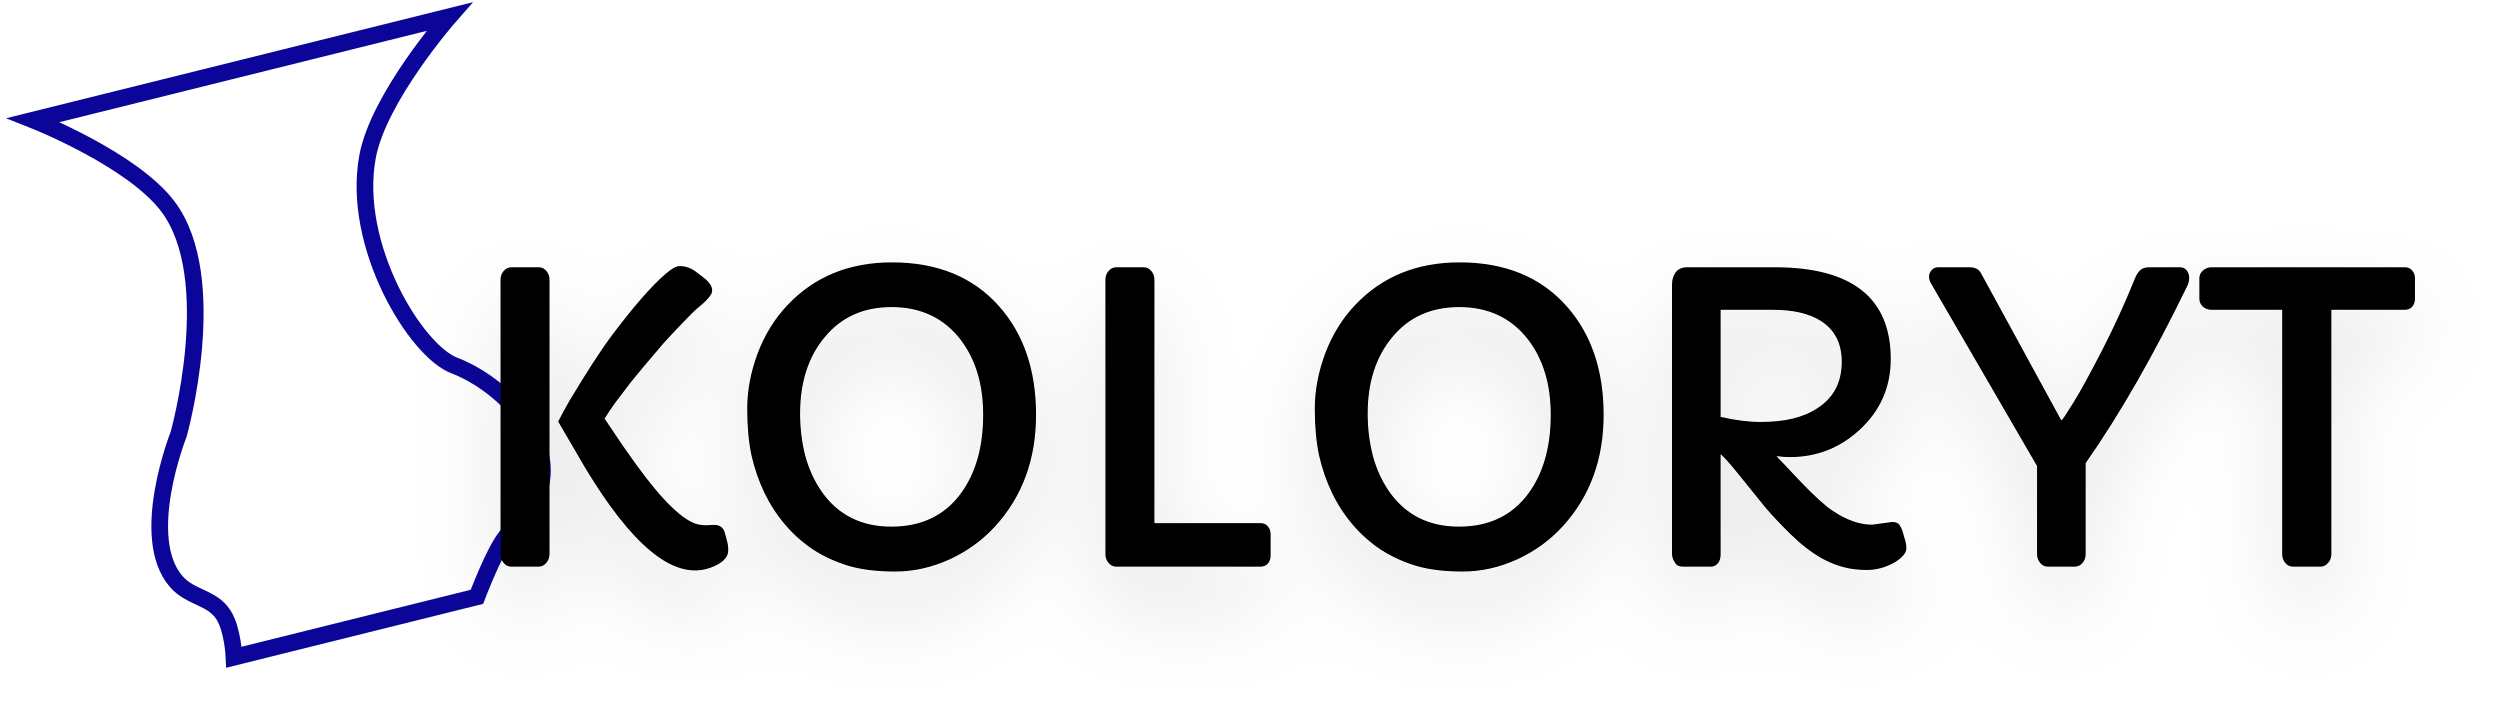
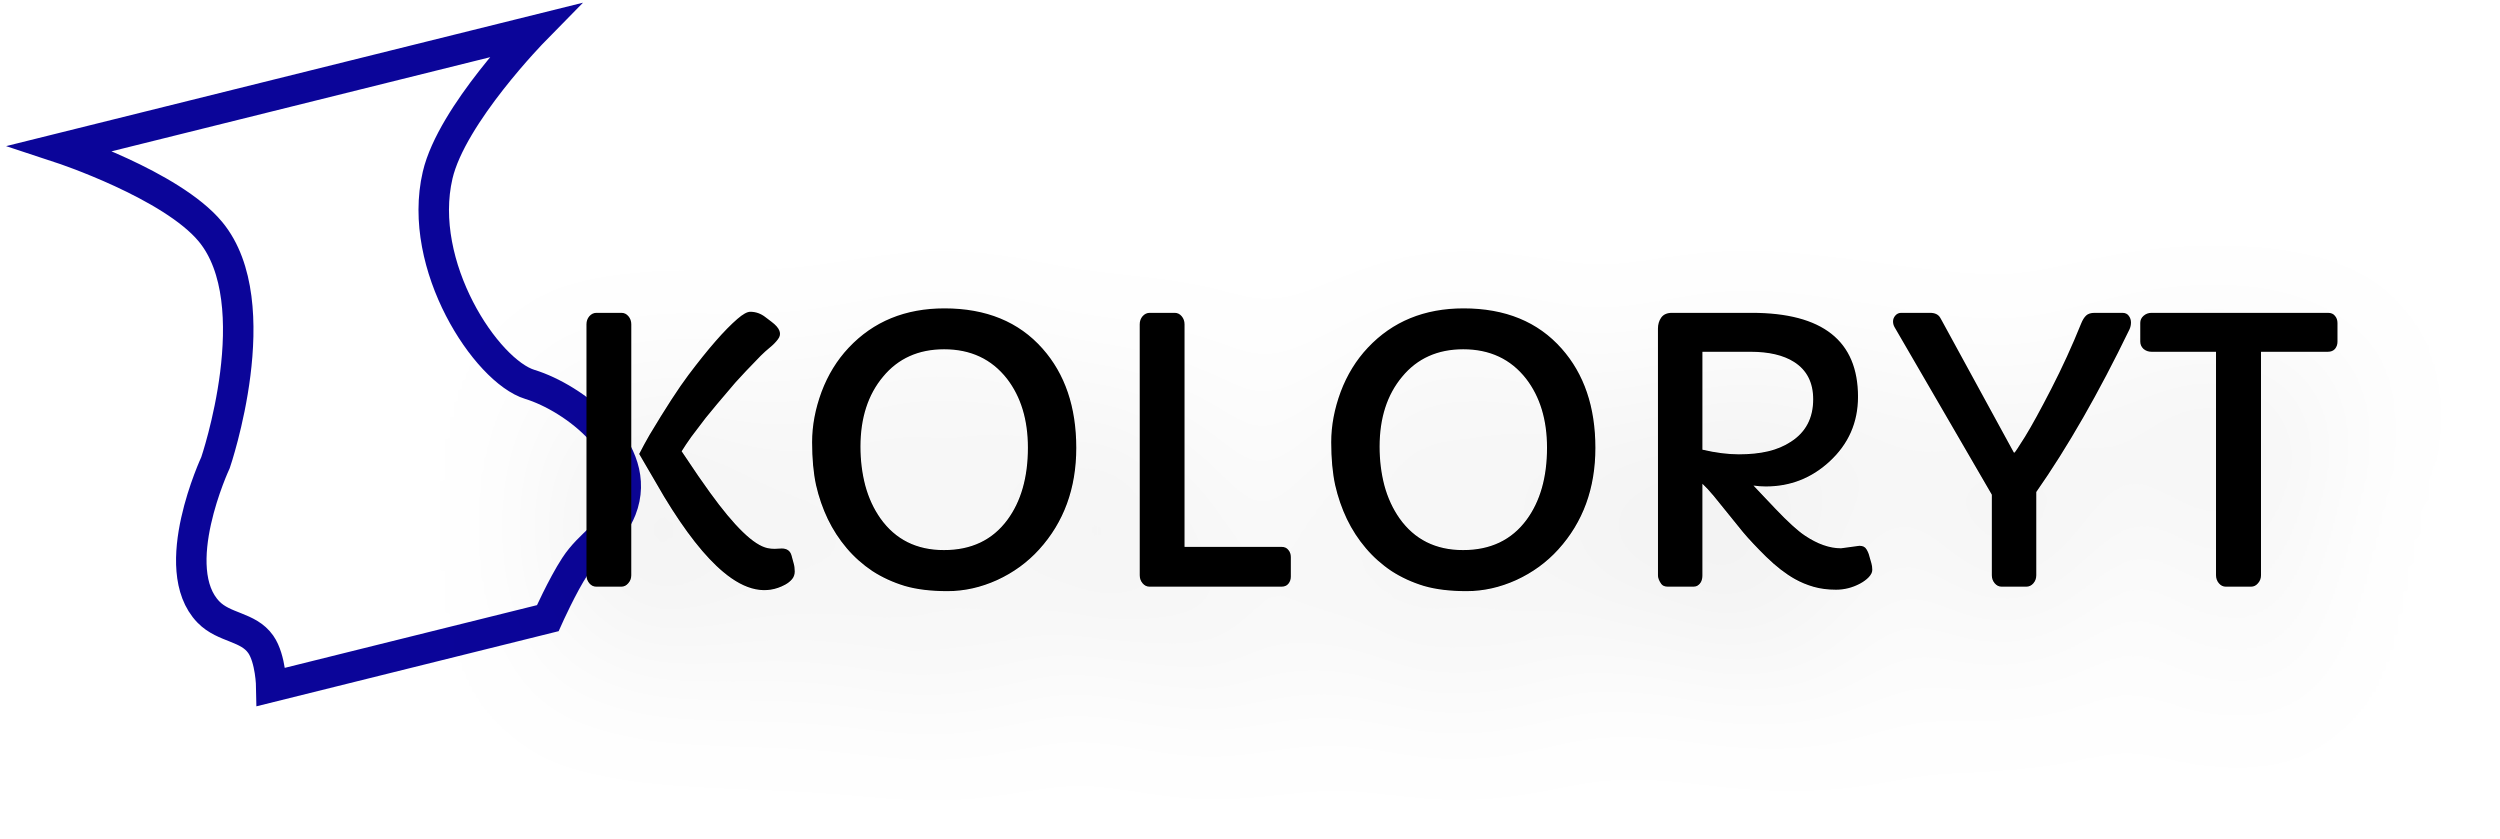
- <svg xmlns="http://www.w3.org/2000/svg" width="300" height="85" viewBox="0 0 300 85" fill="none">
-   <path d="M44.102 18.816C45.409 11.696 53.913 2 53.913 2L4 14.409C4 14.409 15.848 19.078 20.144 24.772C26.693 33.453 21.433 52.126 21.433 52.126C21.433 52.126 16.516 64.5 21.164 69.804C22.886 71.768 25.426 71.627 26.819 73.789C27.942 75.533 28.081 78.867 28.081 78.867L57.23 71.62C57.23 71.62 58.657 67.843 59.961 65.549C61.495 62.85 63.752 61.845 64.688 58.983C66.95 52.069 59.241 45.601 54.575 43.886C49.909 42.171 42.145 29.477 44.102 18.816Z" stroke="#0B0599" stroke-width="2" />
-   <g filter="url(#filter0_d_701_434)">
-     <path d="M84.742 63.031L85.68 62.984C86.367 62.984 86.797 63.289 86.969 63.898C87.062 64.258 87.156 64.602 87.25 64.93C87.344 65.242 87.391 65.602 87.391 66.008C87.391 66.398 87.273 66.734 87.039 67.016C86.805 67.297 86.5 67.539 86.125 67.742C83.641 69.086 80.938 68.531 78.016 66.078C75.625 64.094 73.039 60.805 70.258 56.211L66.977 50.586C67.367 49.82 67.812 49 68.312 48.125C70.438 44.578 72.141 41.953 73.422 40.25C76.031 36.781 78.18 34.32 79.867 32.867C80.586 32.242 81.148 31.93 81.555 31.93C82.289 31.93 82.961 32.172 83.57 32.656L84.344 33.242C85.453 34.07 85.734 34.836 85.188 35.539C84.906 35.914 84.555 36.273 84.133 36.617C83.711 36.961 83.312 37.32 82.938 37.695C81.5 39.164 80.391 40.336 79.609 41.211C77.734 43.398 76.43 44.953 75.695 45.875L73.844 48.312C73.328 49.031 72.898 49.672 72.555 50.234L74.734 53.469L76.258 55.625C79.508 60.125 82.031 62.562 83.828 62.938C84.125 63 84.43 63.031 84.742 63.031ZM60.062 33.57C60.062 33.164 60.188 32.812 60.438 32.516C60.703 32.219 61.016 32.07 61.375 32.07H64.656C65.016 32.07 65.32 32.219 65.57 32.516C65.82 32.812 65.945 33.164 65.945 33.57V66.5C65.945 66.906 65.812 67.258 65.547 67.555C65.297 67.852 64.992 68 64.633 68H61.352C60.992 68 60.688 67.852 60.438 67.555C60.188 67.258 60.062 66.906 60.062 66.5V33.57ZM91.727 59.141C91.055 57.734 90.539 56.242 90.18 54.664C89.836 53.07 89.664 51.195 89.664 49.039C89.664 46.867 90.078 44.664 90.906 42.43C91.75 40.195 92.938 38.266 94.469 36.641C97.703 33.203 101.891 31.484 107.031 31.484C112.5 31.484 116.789 33.242 119.898 36.758C122.852 40.086 124.328 44.43 124.328 49.789C124.328 55.102 122.703 59.547 119.453 63.125C117.922 64.812 116.086 66.148 113.945 67.133C111.805 68.102 109.633 68.586 107.43 68.586C105.242 68.586 103.375 68.359 101.828 67.906C100.281 67.438 98.867 66.789 97.586 65.961C96.32 65.117 95.195 64.117 94.211 62.961C93.227 61.805 92.398 60.531 91.727 59.141ZM96.016 49.625C96.016 51.422 96.227 53.125 96.648 54.734C97.086 56.344 97.75 57.781 98.641 59.047C100.609 61.812 103.383 63.195 106.961 63.195C110.555 63.195 113.328 61.875 115.281 59.234C117.078 56.797 117.977 53.641 117.977 49.766C117.977 46.109 117.062 43.094 115.234 40.719C113.219 38.141 110.469 36.852 106.984 36.852C103.625 36.852 100.953 38.055 98.969 40.461C97 42.82 96.016 45.875 96.016 49.625ZM132.648 33.57C132.648 33.164 132.773 32.812 133.023 32.516C133.289 32.219 133.602 32.07 133.961 32.07H137.242C137.602 32.07 137.906 32.219 138.156 32.516C138.406 32.812 138.531 33.164 138.531 33.57V62.773H151.234C151.641 62.773 151.945 62.906 152.148 63.172C152.367 63.422 152.477 63.734 152.477 64.109V66.688C152.477 67.047 152.367 67.359 152.148 67.625C151.945 67.875 151.641 68 151.234 68H133.938C133.578 68 133.273 67.852 133.023 67.555C132.773 67.258 132.648 66.906 132.648 66.5V33.57ZM159.836 59.141C159.164 57.734 158.648 56.242 158.289 54.664C157.945 53.07 157.773 51.195 157.773 49.039C157.773 46.867 158.188 44.664 159.016 42.43C159.859 40.195 161.047 38.266 162.578 36.641C165.812 33.203 170 31.484 175.141 31.484C180.609 31.484 184.898 33.242 188.008 36.758C190.961 40.086 192.438 44.43 192.438 49.789C192.438 55.102 190.812 59.547 187.562 63.125C186.031 64.812 184.195 66.148 182.055 67.133C179.914 68.102 177.742 68.586 175.539 68.586C173.352 68.586 171.484 68.359 169.938 67.906C168.391 67.438 166.977 66.789 165.695 65.961C164.43 65.117 163.305 64.117 162.32 62.961C161.336 61.805 160.508 60.531 159.836 59.141ZM164.125 49.625C164.125 51.422 164.336 53.125 164.758 54.734C165.195 56.344 165.859 57.781 166.75 59.047C168.719 61.812 171.492 63.195 175.07 63.195C178.664 63.195 181.438 61.875 183.391 59.234C185.188 56.797 186.086 53.641 186.086 49.766C186.086 46.109 185.172 43.094 183.344 40.719C181.328 38.141 178.578 36.852 175.094 36.852C171.734 36.852 169.062 38.055 167.078 40.461C165.109 42.82 164.125 45.875 164.125 49.625ZM224.664 62.961L227.078 62.633C227.516 62.633 227.82 62.781 227.992 63.078C228.18 63.375 228.312 63.695 228.391 64.039C228.484 64.367 228.57 64.664 228.648 64.93C228.727 65.195 228.766 65.484 228.766 65.797C228.766 66.109 228.609 66.43 228.297 66.758C228 67.07 227.617 67.352 227.148 67.602C226.148 68.133 225.102 68.398 224.008 68.398C222.93 68.398 221.953 68.273 221.078 68.023C220.203 67.773 219.375 67.43 218.594 66.992C217.375 66.305 216.125 65.336 214.844 64.086C213.578 62.836 212.57 61.766 211.82 60.875L207.953 56.094C207.406 55.438 206.914 54.906 206.477 54.5V66.523C206.477 67.148 206.266 67.594 205.844 67.859C205.688 67.953 205.508 68 205.305 68H201.953C201.531 68 201.234 67.875 201.062 67.625C200.781 67.219 200.641 66.852 200.641 66.523V34.133C200.641 33.586 200.781 33.109 201.062 32.703C201.359 32.281 201.836 32.07 202.492 32.07H212.945C222.242 32.07 226.891 35.742 226.891 43.086C226.891 46.461 225.641 49.297 223.141 51.594C220.781 53.766 218 54.852 214.797 54.852C214.234 54.852 213.695 54.812 213.18 54.734L216.062 57.781C217.719 59.516 219.008 60.688 219.93 61.297C221.586 62.406 223.164 62.961 224.664 62.961ZM206.477 50.023C208.242 50.43 209.836 50.633 211.258 50.633C212.695 50.633 213.977 50.5 215.102 50.234C216.227 49.969 217.227 49.547 218.102 48.969C220.039 47.719 221.008 45.867 221.008 43.414C221.008 41.211 220.172 39.578 218.5 38.516C217.094 37.625 215.188 37.18 212.781 37.18H206.477V50.023ZM244.445 55.93L231.695 33.969C231.555 33.734 231.484 33.477 231.484 33.195C231.484 32.914 231.586 32.656 231.789 32.422C231.992 32.188 232.25 32.07 232.562 32.07H236.336C236.977 32.07 237.422 32.281 237.672 32.703C237.734 32.828 237.805 32.953 237.883 33.078L247.234 50.211C247.297 50.352 247.352 50.422 247.398 50.422C247.461 50.422 247.93 49.719 248.805 48.312C249.68 46.891 250.828 44.797 252.25 42.031C253.672 39.266 254.977 36.414 256.164 33.477C256.352 33.008 256.57 32.656 256.82 32.422C257.07 32.188 257.445 32.07 257.945 32.07H261.578C261.953 32.07 262.234 32.203 262.422 32.469C262.609 32.719 262.703 33.008 262.703 33.336C262.703 33.648 262.641 33.945 262.516 34.227C258.469 42.586 254.391 49.703 250.281 55.578V66.5C250.281 66.922 250.148 67.281 249.883 67.578C249.633 67.859 249.328 68 248.969 68H245.734C245.375 68 245.07 67.852 244.82 67.555C244.57 67.258 244.445 66.906 244.445 66.5V55.93ZM273.859 37.18H265.398C264.992 37.18 264.641 37.055 264.344 36.805C264.062 36.539 263.922 36.219 263.922 35.844V33.383C263.922 33.023 264.062 32.719 264.344 32.469C264.641 32.203 264.992 32.07 265.398 32.07H288.555C288.961 32.07 289.266 32.203 289.469 32.469C289.688 32.719 289.797 33.031 289.797 33.406V35.867C289.797 36.227 289.688 36.539 289.469 36.805C289.25 37.055 288.938 37.18 288.531 37.18H279.766V66.5C279.766 66.906 279.633 67.258 279.367 67.555C279.117 67.852 278.812 68 278.453 68H275.148C274.789 68 274.484 67.852 274.234 67.555C273.984 67.258 273.859 66.906 273.859 66.5V37.18Z" fill="black" />
+ <svg xmlns="http://www.w3.org/2000/svg" width="164" height="55" viewBox="0 0 164 55" fill="none">
+   <path d="M28.709 11.49C29.636 7.52 35.054 2 35.054 2L4 9.721C4 9.721 11.243 12.11 13.803 15.196C17.704 19.9 14.139 30.344 14.139 30.344C14.139 30.344 10.893 37.289 13.676 40.152C14.707 41.212 16.279 41.091 17.104 42.267C17.768 43.215 17.798 45.061 17.798 45.061L35.934 40.552C35.934 40.552 36.88 38.434 37.724 37.14C38.717 35.618 40.129 35.022 40.755 33.419C42.269 29.547 37.614 26.09 34.759 25.217C31.904 24.345 27.32 17.435 28.709 11.49Z" stroke="#0B0599" stroke-width="2" />
+   <g filter="url(#filter0_d_477_1238)">
+     <path d="M50.812 36.002L51.28 35.979C51.624 35.979 51.839 36.131 51.925 36.436C51.972 36.616 52.019 36.788 52.065 36.952C52.112 37.108 52.136 37.288 52.136 37.491C52.136 37.686 52.077 37.854 51.96 37.995C51.843 38.135 51.69 38.256 51.503 38.358C50.261 39.03 48.909 38.752 47.448 37.526C46.253 36.534 44.96 34.889 43.569 32.592L41.929 29.78C42.124 29.397 42.347 28.987 42.597 28.549C43.659 26.776 44.511 25.463 45.151 24.612C46.456 22.877 47.53 21.647 48.374 20.92C48.733 20.608 49.015 20.452 49.218 20.452C49.585 20.452 49.921 20.573 50.226 20.815L50.612 21.108C51.167 21.522 51.308 21.905 51.034 22.256C50.894 22.444 50.718 22.623 50.507 22.795C50.296 22.967 50.097 23.147 49.909 23.334C49.19 24.069 48.636 24.655 48.245 25.092C47.308 26.186 46.655 26.963 46.288 27.424L45.362 28.643C45.105 29.002 44.89 29.323 44.718 29.604L45.808 31.221L46.569 32.299C48.194 34.549 49.456 35.768 50.355 35.956C50.503 35.987 50.655 36.002 50.812 36.002ZM38.472 21.272C38.472 21.069 38.534 20.893 38.659 20.745C38.792 20.596 38.948 20.522 39.128 20.522H40.769C40.948 20.522 41.101 20.596 41.226 20.745C41.351 20.893 41.413 21.069 41.413 21.272V37.737C41.413 37.94 41.347 38.116 41.214 38.264C41.089 38.413 40.937 38.487 40.757 38.487H39.116C38.937 38.487 38.784 38.413 38.659 38.264C38.534 38.116 38.472 37.94 38.472 37.737V21.272ZM54.304 34.057C53.968 33.354 53.71 32.608 53.53 31.819C53.358 31.022 53.273 30.084 53.273 29.006C53.273 27.92 53.48 26.819 53.894 25.702C54.315 24.584 54.909 23.62 55.675 22.807C57.292 21.088 59.386 20.229 61.956 20.229C64.69 20.229 66.835 21.108 68.39 22.866C69.866 24.53 70.605 26.702 70.605 29.381C70.605 32.038 69.792 34.26 68.167 36.049C67.401 36.893 66.483 37.561 65.413 38.053C64.343 38.538 63.257 38.78 62.155 38.78C61.062 38.78 60.128 38.666 59.355 38.44C58.581 38.206 57.874 37.881 57.233 37.467C56.601 37.045 56.038 36.545 55.546 35.967C55.054 35.389 54.64 34.752 54.304 34.057ZM56.448 29.299C56.448 30.198 56.554 31.049 56.765 31.854C56.983 32.659 57.315 33.377 57.761 34.01C58.745 35.393 60.132 36.084 61.921 36.084C63.718 36.084 65.105 35.424 66.081 34.104C66.98 32.885 67.429 31.307 67.429 29.37C67.429 27.541 66.972 26.034 66.058 24.846C65.05 23.557 63.675 22.913 61.933 22.913C60.253 22.913 58.917 23.514 57.925 24.717C56.94 25.897 56.448 27.424 56.448 29.299ZM74.765 21.272C74.765 21.069 74.827 20.893 74.952 20.745C75.085 20.596 75.241 20.522 75.421 20.522H77.061C77.241 20.522 77.394 20.596 77.519 20.745C77.644 20.893 77.706 21.069 77.706 21.272V35.873H84.058C84.261 35.873 84.413 35.94 84.515 36.073C84.624 36.198 84.679 36.354 84.679 36.541V37.831C84.679 38.01 84.624 38.166 84.515 38.299C84.413 38.424 84.261 38.487 84.058 38.487H75.409C75.23 38.487 75.077 38.413 74.952 38.264C74.827 38.116 74.765 37.94 74.765 37.737V21.272ZM88.358 34.057C88.022 33.354 87.765 32.608 87.585 31.819C87.413 31.022 87.327 30.084 87.327 29.006C87.327 27.92 87.534 26.819 87.948 25.702C88.37 24.584 88.964 23.62 89.73 22.807C91.347 21.088 93.44 20.229 96.011 20.229C98.745 20.229 100.89 21.108 102.444 22.866C103.921 24.53 104.659 26.702 104.659 29.381C104.659 32.038 103.847 34.26 102.222 36.049C101.456 36.893 100.538 37.561 99.468 38.053C98.397 38.538 97.311 38.78 96.21 38.78C95.116 38.78 94.183 38.666 93.409 38.44C92.636 38.206 91.929 37.881 91.288 37.467C90.655 37.045 90.093 36.545 89.601 35.967C89.108 35.389 88.694 34.752 88.358 34.057ZM90.503 29.299C90.503 30.198 90.608 31.049 90.819 31.854C91.038 32.659 91.37 33.377 91.815 34.01C92.8 35.393 94.186 36.084 95.976 36.084C97.772 36.084 99.159 35.424 100.136 34.104C101.034 32.885 101.483 31.307 101.483 29.37C101.483 27.541 101.026 26.034 100.112 24.846C99.105 23.557 97.73 22.913 95.987 22.913C94.308 22.913 92.972 23.514 91.98 24.717C90.995 25.897 90.503 27.424 90.503 29.299ZM120.772 35.967L121.979 35.803C122.198 35.803 122.351 35.877 122.437 36.026C122.53 36.174 122.597 36.334 122.636 36.506C122.683 36.67 122.726 36.819 122.765 36.952C122.804 37.084 122.823 37.229 122.823 37.385C122.823 37.541 122.745 37.702 122.589 37.866C122.44 38.022 122.249 38.163 122.015 38.288C121.515 38.553 120.991 38.686 120.444 38.686C119.905 38.686 119.417 38.623 118.979 38.498C118.542 38.373 118.128 38.202 117.737 37.983C117.128 37.639 116.503 37.155 115.862 36.53C115.229 35.905 114.726 35.37 114.351 34.924L112.417 32.534C112.144 32.206 111.897 31.94 111.679 31.737V37.748C111.679 38.061 111.573 38.284 111.362 38.416C111.284 38.463 111.194 38.487 111.093 38.487H109.417C109.206 38.487 109.058 38.424 108.972 38.299C108.831 38.096 108.761 37.913 108.761 37.748V21.553C108.761 21.28 108.831 21.041 108.972 20.838C109.12 20.627 109.358 20.522 109.687 20.522H114.913C119.562 20.522 121.886 22.358 121.886 26.03C121.886 27.717 121.261 29.135 120.011 30.284C118.831 31.37 117.44 31.913 115.839 31.913C115.558 31.913 115.288 31.893 115.03 31.854L116.472 33.377C117.3 34.245 117.944 34.831 118.405 35.135C119.233 35.69 120.022 35.967 120.772 35.967ZM111.679 29.498C112.562 29.702 113.358 29.803 114.069 29.803C114.788 29.803 115.429 29.737 115.991 29.604C116.554 29.471 117.054 29.26 117.491 28.971C118.46 28.346 118.944 27.42 118.944 26.194C118.944 25.092 118.526 24.276 117.69 23.745C116.987 23.299 116.034 23.077 114.831 23.077H111.679V29.498ZM130.663 32.452L124.288 21.471C124.218 21.354 124.183 21.225 124.183 21.084C124.183 20.944 124.233 20.815 124.335 20.698C124.437 20.581 124.565 20.522 124.722 20.522H126.608C126.929 20.522 127.151 20.627 127.276 20.838C127.308 20.901 127.343 20.963 127.382 21.026L132.058 29.592C132.089 29.663 132.116 29.698 132.14 29.698C132.171 29.698 132.405 29.346 132.843 28.643C133.28 27.932 133.854 26.885 134.565 25.502C135.276 24.12 135.929 22.694 136.522 21.225C136.616 20.991 136.726 20.815 136.851 20.698C136.976 20.581 137.163 20.522 137.413 20.522H139.229C139.417 20.522 139.558 20.588 139.651 20.721C139.745 20.846 139.792 20.991 139.792 21.155C139.792 21.311 139.761 21.459 139.698 21.6C137.675 25.78 135.636 29.338 133.581 32.276V37.737C133.581 37.948 133.515 38.127 133.382 38.276C133.257 38.416 133.104 38.487 132.925 38.487H131.308C131.128 38.487 130.976 38.413 130.851 38.264C130.726 38.116 130.663 37.94 130.663 37.737V32.452ZM145.37 23.077H141.14C140.937 23.077 140.761 23.014 140.612 22.889C140.472 22.756 140.401 22.596 140.401 22.409V21.178C140.401 20.998 140.472 20.846 140.612 20.721C140.761 20.588 140.937 20.522 141.14 20.522H152.718C152.921 20.522 153.073 20.588 153.175 20.721C153.284 20.846 153.339 21.002 153.339 21.19V22.42C153.339 22.6 153.284 22.756 153.175 22.889C153.065 23.014 152.909 23.077 152.706 23.077H148.323V37.737C148.323 37.94 148.257 38.116 148.124 38.264C147.999 38.413 147.847 38.487 147.667 38.487H146.015C145.835 38.487 145.683 38.413 145.558 38.264C145.433 38.116 145.37 37.94 145.37 37.737V23.077Z" fill="black" />
  </g>
  <defs>
-     <filter id="filter0_d_701_434" x="50.062" y="26.484" width="249.734" height="58.273" filterUnits="userSpaceOnUse" color-interpolation-filters="sRGB">
+     <filter id="filter0_d_477_1238" x="28.472" y="15.229" width="134.867" height="39.137" filterUnits="userSpaceOnUse" color-interpolation-filters="sRGB">
      <feFlood flood-opacity="0" result="BackgroundImageFix" />
      <feColorMatrix in="SourceAlpha" type="matrix" values="0 0 0 0 0 0 0 0 0 0 0 0 0 0 0 0 0 0 127 0" result="hardAlpha" />
      <feOffset dy="5" />
      <feGaussianBlur stdDeviation="5" />
      <feComposite in2="hardAlpha" operator="out" />
      <feColorMatrix type="matrix" values="0 0 0 0 0 0 0 0 0 0 0 0 0 0 0 0 0 0 0.1 0" />
-       <feBlend mode="normal" in2="BackgroundImageFix" result="effect1_dropShadow_701_434" />
-       <feBlend mode="normal" in="SourceGraphic" in2="effect1_dropShadow_701_434" result="shape" />
+       <feBlend mode="normal" in2="BackgroundImageFix" result="effect1_dropShadow_477_1238" />
+       <feBlend mode="normal" in="SourceGraphic" in2="effect1_dropShadow_477_1238" result="shape" />
    </filter>
  </defs>
</svg>
